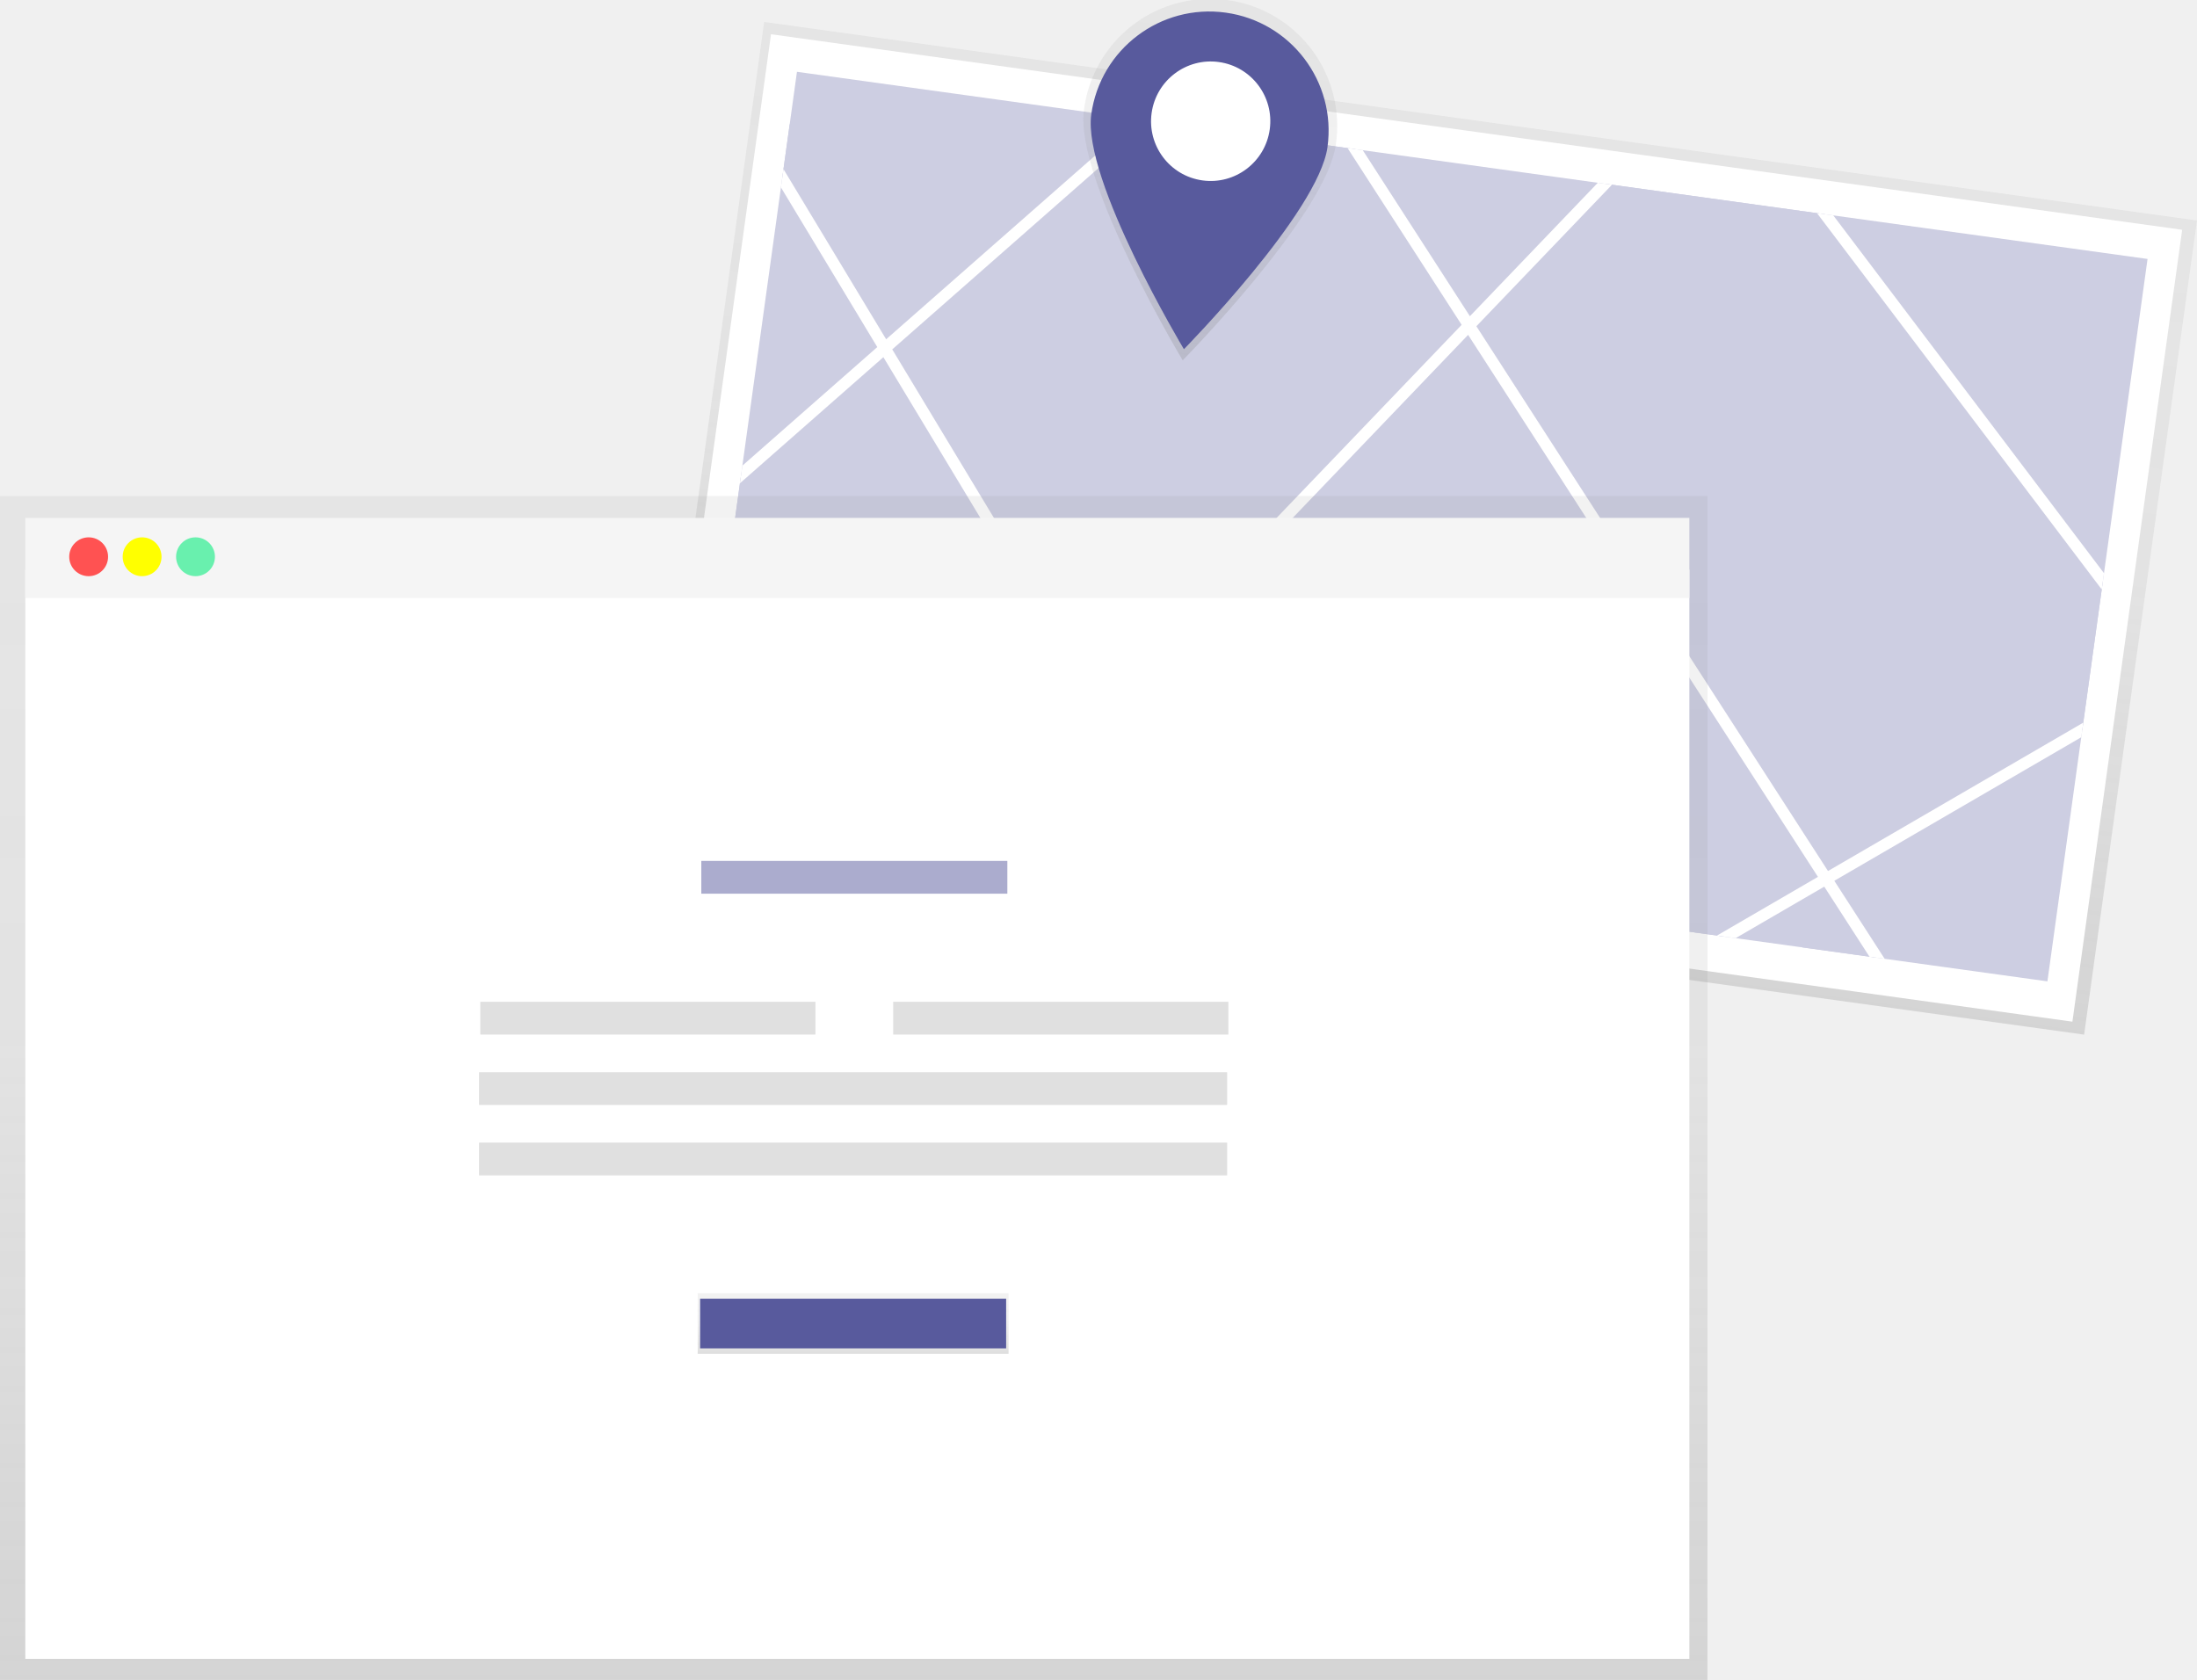
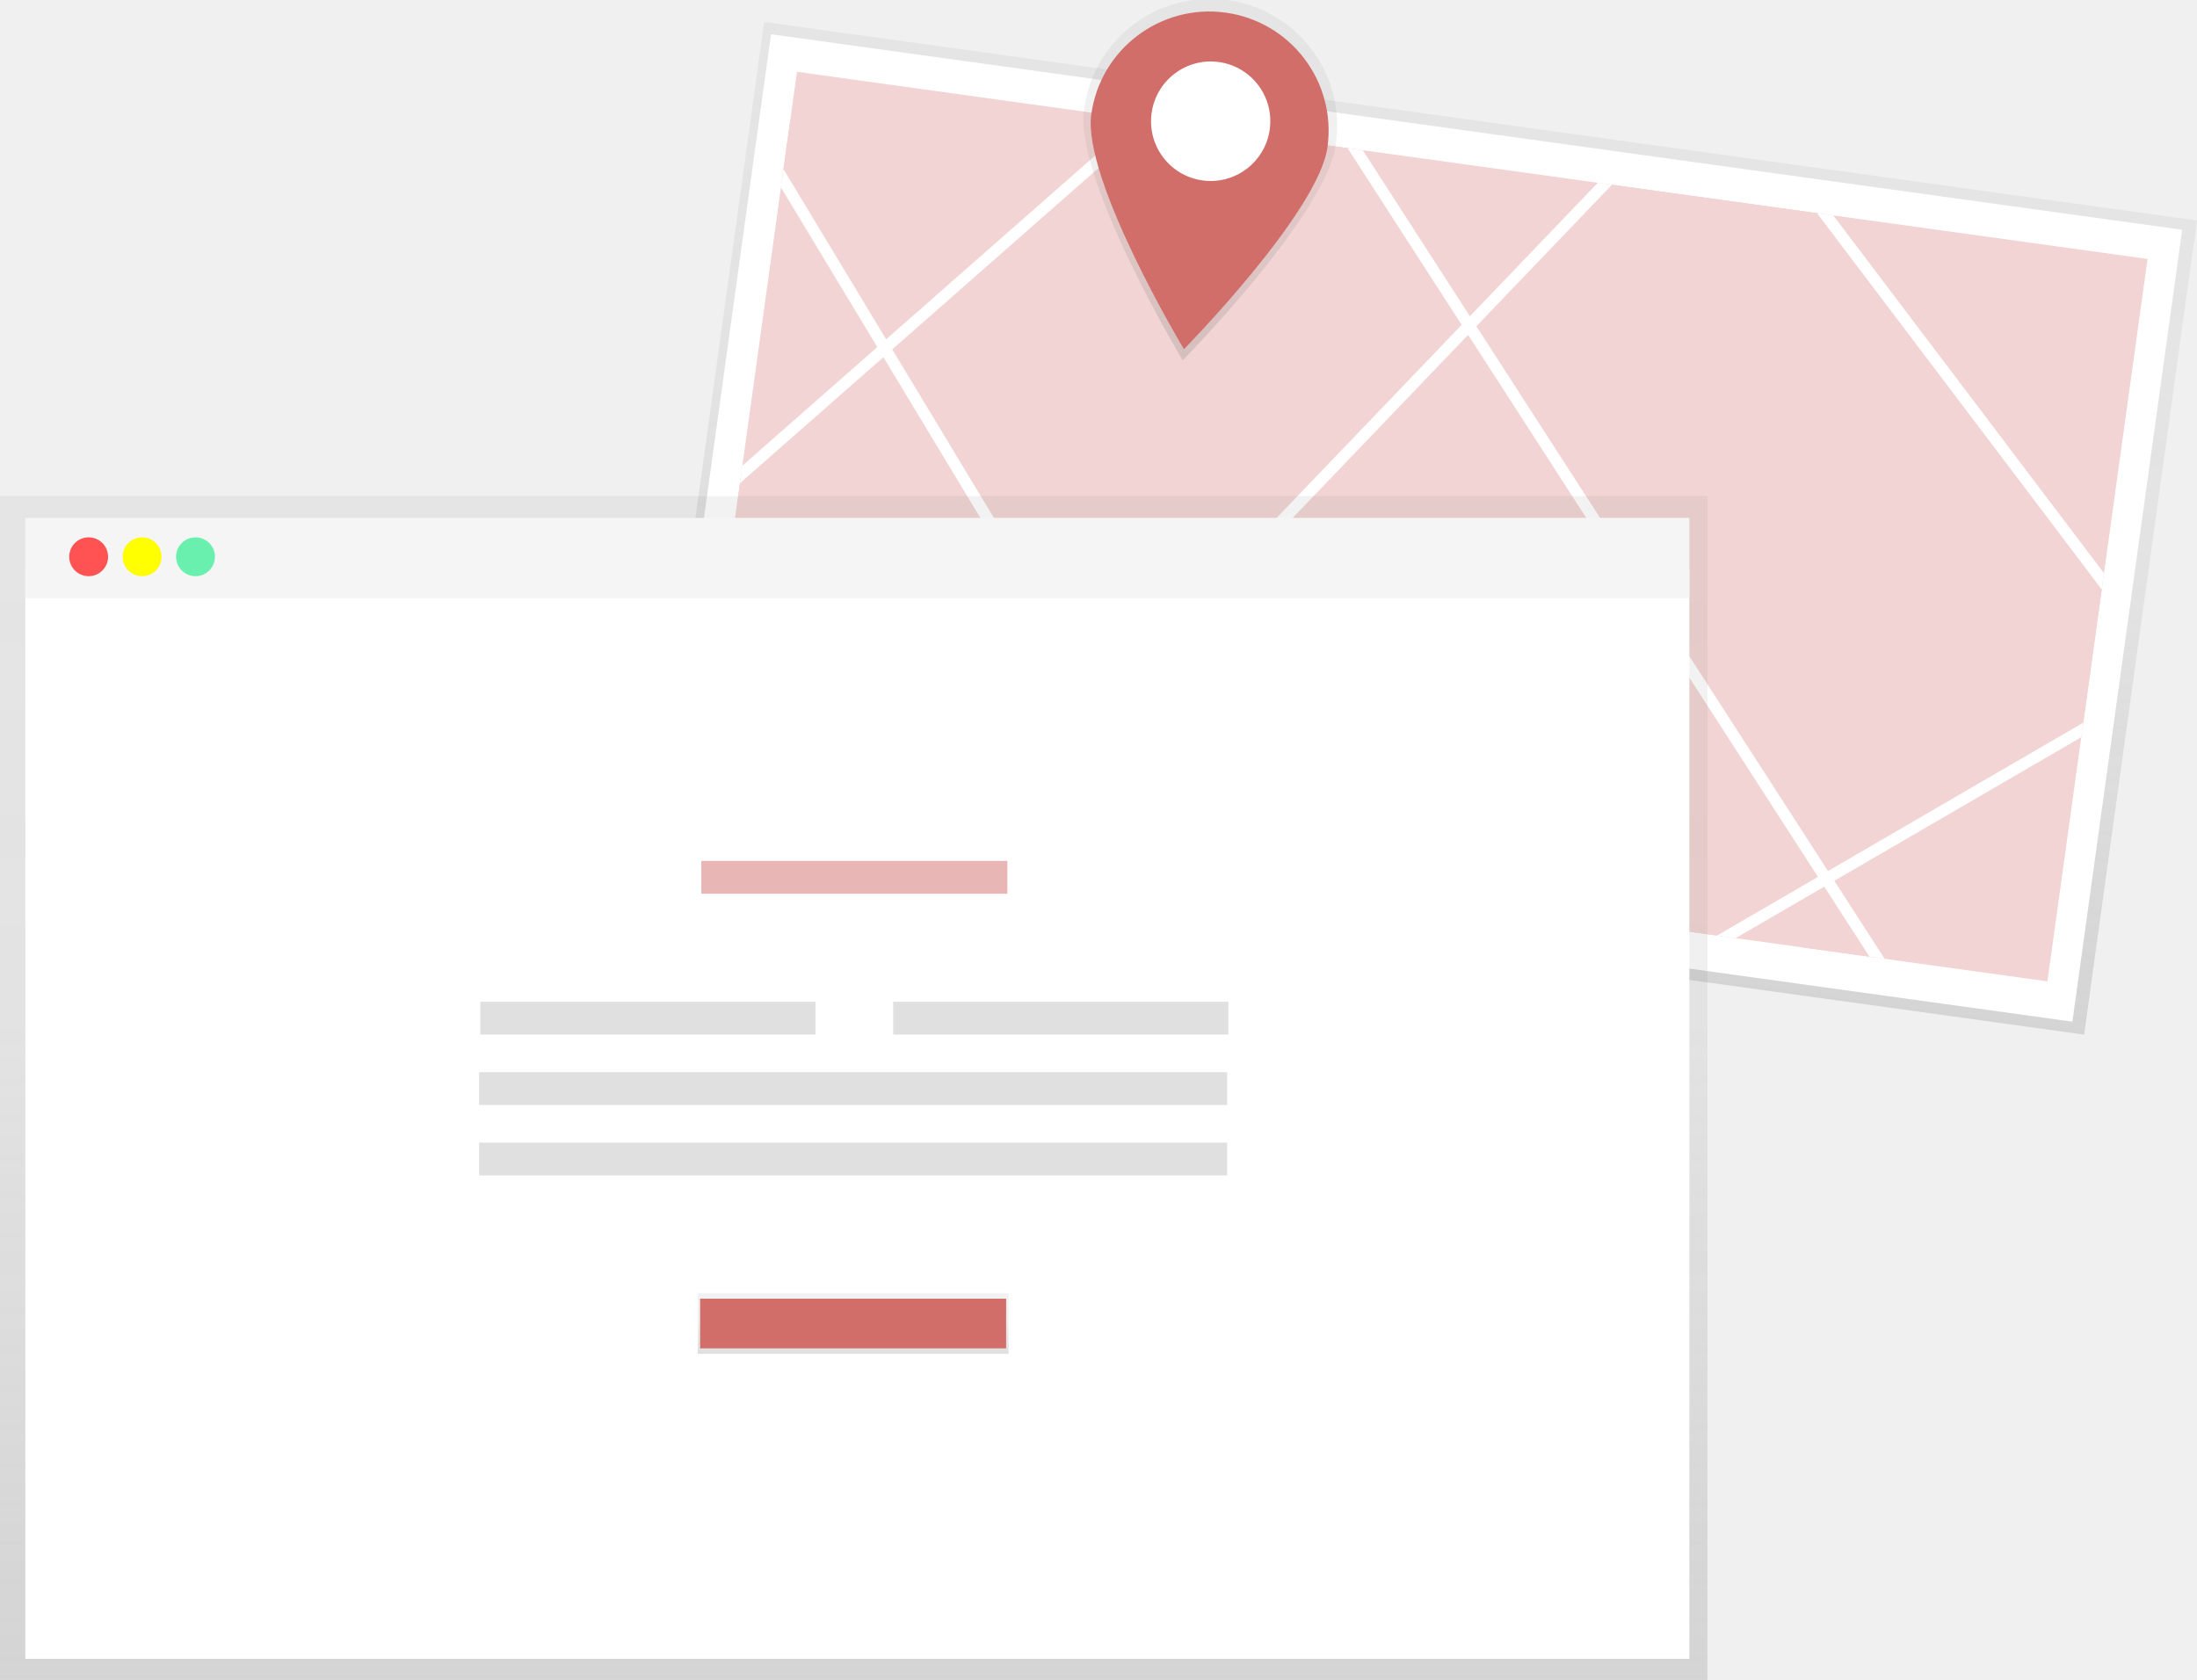
<svg xmlns="http://www.w3.org/2000/svg" xmlns:xlink="http://www.w3.org/1999/xlink" id="2490755a-457e-4afb-a65a-0ea5e4d54fde" data-name="Layer 1" width="945.48" height="723.06" viewBox="0 0 945.48 723.06">
  <defs>
    <linearGradient id="8cd9664d-1da2-4d12-b141-6acf96f68a9c" x1="740.07" y1="472.54" x2="740.07" y2="118.79" gradientTransform="matrix(0, 1.01, -1, 0, 1038.56, -429.84)" gradientUnits="userSpaceOnUse">
      <stop offset="0" stop-color="gray" stop-opacity="0.25" />
      <stop offset="0.54" stop-color="gray" stop-opacity="0.12" />
      <stop offset="1" stop-color="gray" stop-opacity="0.1" />
    </linearGradient>
    <clipPath id="cdabdff6-c4be-4715-8138-a67c0a106d83" transform="translate(-130 -89.47)">
-       <rect id="7312e2fe-1465-434b-8399-0e3c35e3f2aa" data-name="&lt;Rectangle&gt;" x="448.64" y="159.18" width="586.78" height="313.91" transform="translate(50.43 -98.88) rotate(7.89)" fill="#585a9d" />
+       <rect id="7312e2fe-1465-434b-8399-0e3c35e3f2aa" data-name="&lt;Rectangle&gt;" x="448.64" y="159.18" width="586.78" height="313.91" transform="translate(50.43 -98.88) rotate(7.89)" fill="#d16e6a" />
    </clipPath>
    <linearGradient id="2e0ace27-f24d-4475-8753-15718c01a844" x1="627.79" y1="238.31" x2="627.79" y2="82.56" gradientTransform="translate(47.68 -77.98) rotate(7.89)" xlink:href="#8cd9664d-1da2-4d12-b141-6acf96f68a9c" />
    <linearGradient id="4557fcba-ba8e-4ca6-a47b-16bad646016f" x1="367.4" y1="723.06" x2="367.4" y2="213.51" gradientTransform="matrix(1, 0, 0, 1, 0, 0)" xlink:href="#8cd9664d-1da2-4d12-b141-6acf96f68a9c" />
    <linearGradient id="4f826130-72fb-45c0-ad33-c53e19fef0b1" x1="367.14" y1="582.74" x2="367.14" y2="556.61" gradientTransform="matrix(1, 0, 0, 1, 0, 0)" xlink:href="#8cd9664d-1da2-4d12-b141-6acf96f68a9c" />
  </defs>
  <rect x="566.02" y="5.62" width="353.76" height="622.49" transform="translate(197.04 919.76) rotate(-82.11)" fill="url(#8cd9664d-1da2-4d12-b141-6acf96f68a9c)" />
  <rect x="435.28" y="144.67" width="613.09" height="344.1" transform="translate(-79.49 -188.31) rotate(7.89)" fill="#fff" />
  <g opacity="0.3">
-     <rect id="f33a93cd-dff1-45ca-976d-3ca4de540e86" data-name="&lt;Rectangle&gt;" x="448.64" y="159.18" width="586.78" height="313.91" transform="translate(-79.57 -188.35) rotate(7.89)" fill="#585a9d" />
+     <rect id="f33a93cd-dff1-45ca-976d-3ca4de540e86" data-name="&lt;Rectangle&gt;" x="448.64" y="159.18" width="586.78" height="313.91" transform="translate(-79.57 -188.35) rotate(7.89)" fill="#d16e6a" />
    <g clip-path="url(#cdabdff6-c4be-4715-8138-a67c0a106d83)">
-       <polyline points="305.89 25.78 541.8 416.84 685.31 436.73 935.87 291.06 738.08 29.61 387.52 395.45 187.09 320.14 545.2 5.32 837.19 457.78" fill="#585a9d" stroke="#fff" stroke-miterlimit="10" stroke-width="5" />
+       <polyline points="305.89 25.78 541.8 416.84 685.31 436.73 935.87 291.06 738.08 29.61 387.52 395.45 187.09 320.14 545.2 5.32 837.19 457.78" fill="#d16e6a" stroke="#fff" stroke-miterlimit="10" stroke-width="5" />
    </g>
  </g>
  <path d="M704.85,151.82c-4.16,30-65.87,92.74-65.87,92.74s-46.66-77.76-42.5-107.76a54.71,54.71,0,1,1,108.38,15Z" transform="translate(-130 -89.47)" fill="url(#2e0ace27-f24d-4475-8753-15718c01a844)" />
-   <path d="M701.29,152.77c-3.9,28.14-61.79,87-61.79,87s-43.77-72.94-39.87-101.08a51.31,51.31,0,1,1,101.65,14.09Z" transform="translate(-130 -89.47)" fill="#585a9d" />
+   <path d="M701.29,152.77c-3.9,28.14-61.79,87-61.79,87s-43.77-72.94-39.87-101.08a51.31,51.31,0,1,1,101.65,14.09Z" transform="translate(-130 -89.47)" fill="#d16e6a" />
  <ellipse cx="651.03" cy="141.65" rx="25.72" ry="25.66" transform="translate(291.34 677.6) rotate(-82.11)" fill="#fff" />
  <polygon points="0 213.51 0 239.22 0 723.06 734.81 723.06 734.81 239.22 734.81 213.51 0 213.51" fill="url(#4557fcba-ba8e-4ca6-a47b-16bad646016f)" />
  <rect x="10.9" y="245.21" width="716.12" height="468.79" fill="#fff" />
  <rect x="10.9" y="222.91" width="716.12" height="34.49" fill="#f5f5f5" />
  <circle cx="38.15" cy="239.64" r="8.36" fill="#ff5252" />
  <circle cx="61.15" cy="239.64" r="8.36" fill="#ff0" />
  <circle cx="84.14" cy="239.64" r="8.36" fill="#69f0ae" />
-   <rect x="301.81" y="370.55" width="131.7" height="14.11" fill="#585a9d" opacity="0.5" />
+   <rect x="301.81" y="370.55" width="131.7" height="14.11" fill="#d16e6a" opacity="0.5" />
  <rect x="206.7" y="431.18" width="144.24" height="14.11" fill="#e0e0e0" />
  <rect x="514.39" y="520.65" width="144.24" height="14.11" transform="translate(1043.02 965.94) rotate(-180)" fill="#e0e0e0" />
  <rect x="206.17" y="461.49" width="321.93" height="14.11" fill="#e0e0e0" />
  <rect x="206.17" y="491.8" width="321.93" height="14.11" fill="#e0e0e0" />
  <rect x="300.25" y="556.61" width="133.79" height="26.13" fill="url(#4f826130-72fb-45c0-ad33-c53e19fef0b1)" />
-   <rect x="301.29" y="558.98" width="131.7" height="21.38" fill="#585a9d" />
+   <rect x="301.29" y="558.98" width="131.7" height="21.38" fill="#d16e6a" />
</svg>
